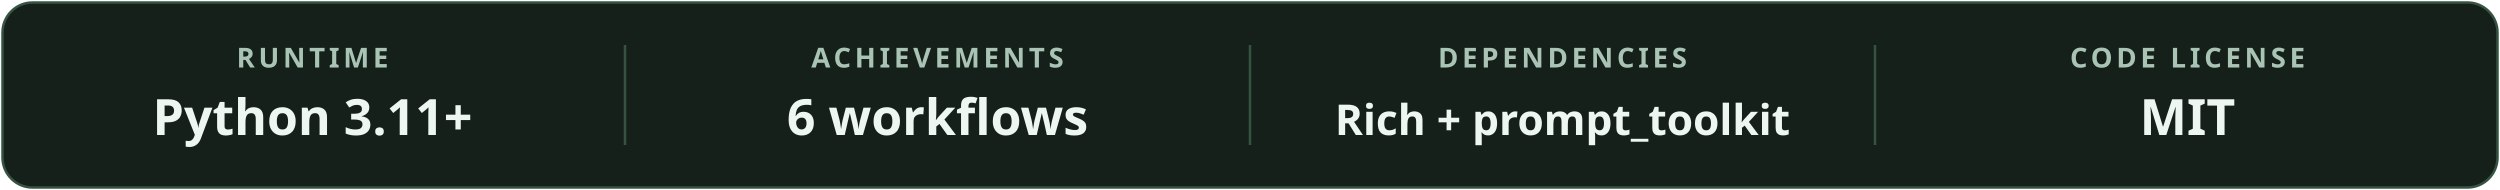
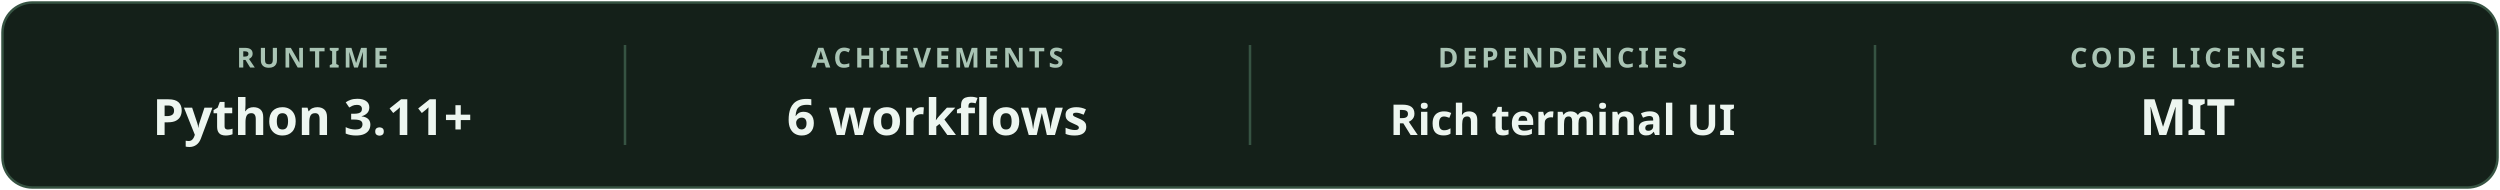
<svg xmlns="http://www.w3.org/2000/svg" width="1000" height="76" viewBox="0 0 1000 76" role="img" aria-labelledby="title desc">
  <rect x="1" y="1" width="998" height="74" rx="12" fill="#142019" stroke="#365342" />
  <path d="M250 18V58M500 18V58M750 18V58" stroke="#365342" />
  <g font-family="'Segoe UI', sans-serif" text-anchor="middle">
    <g fill="#a9c4b4" font-size="11" font-weight="600" letter-spacing="1.5">
      <text x="125" y="27">RUNTIME</text>
      <text x="375" y="27">ACHIEVEMENTS</text>
      <text x="625" y="27">DEPENDENCIES</text>
      <text x="875" y="27">CODE LICENSE</text>
    </g>
    <g fill="#edf6f0" font-size="20" font-weight="600">
      <text x="125" y="54">Python 3.11+</text>
      <text x="375" y="54">6 workflows</text>
-       <text x="625" y="54" font-size="17">Rich + prompt_toolkit</text>
+       <text x="625" y="54" font-size="17">Rich terminal UI</text>
      <text x="875" y="54">MIT</text>
    </g>
  </g>
</svg>
